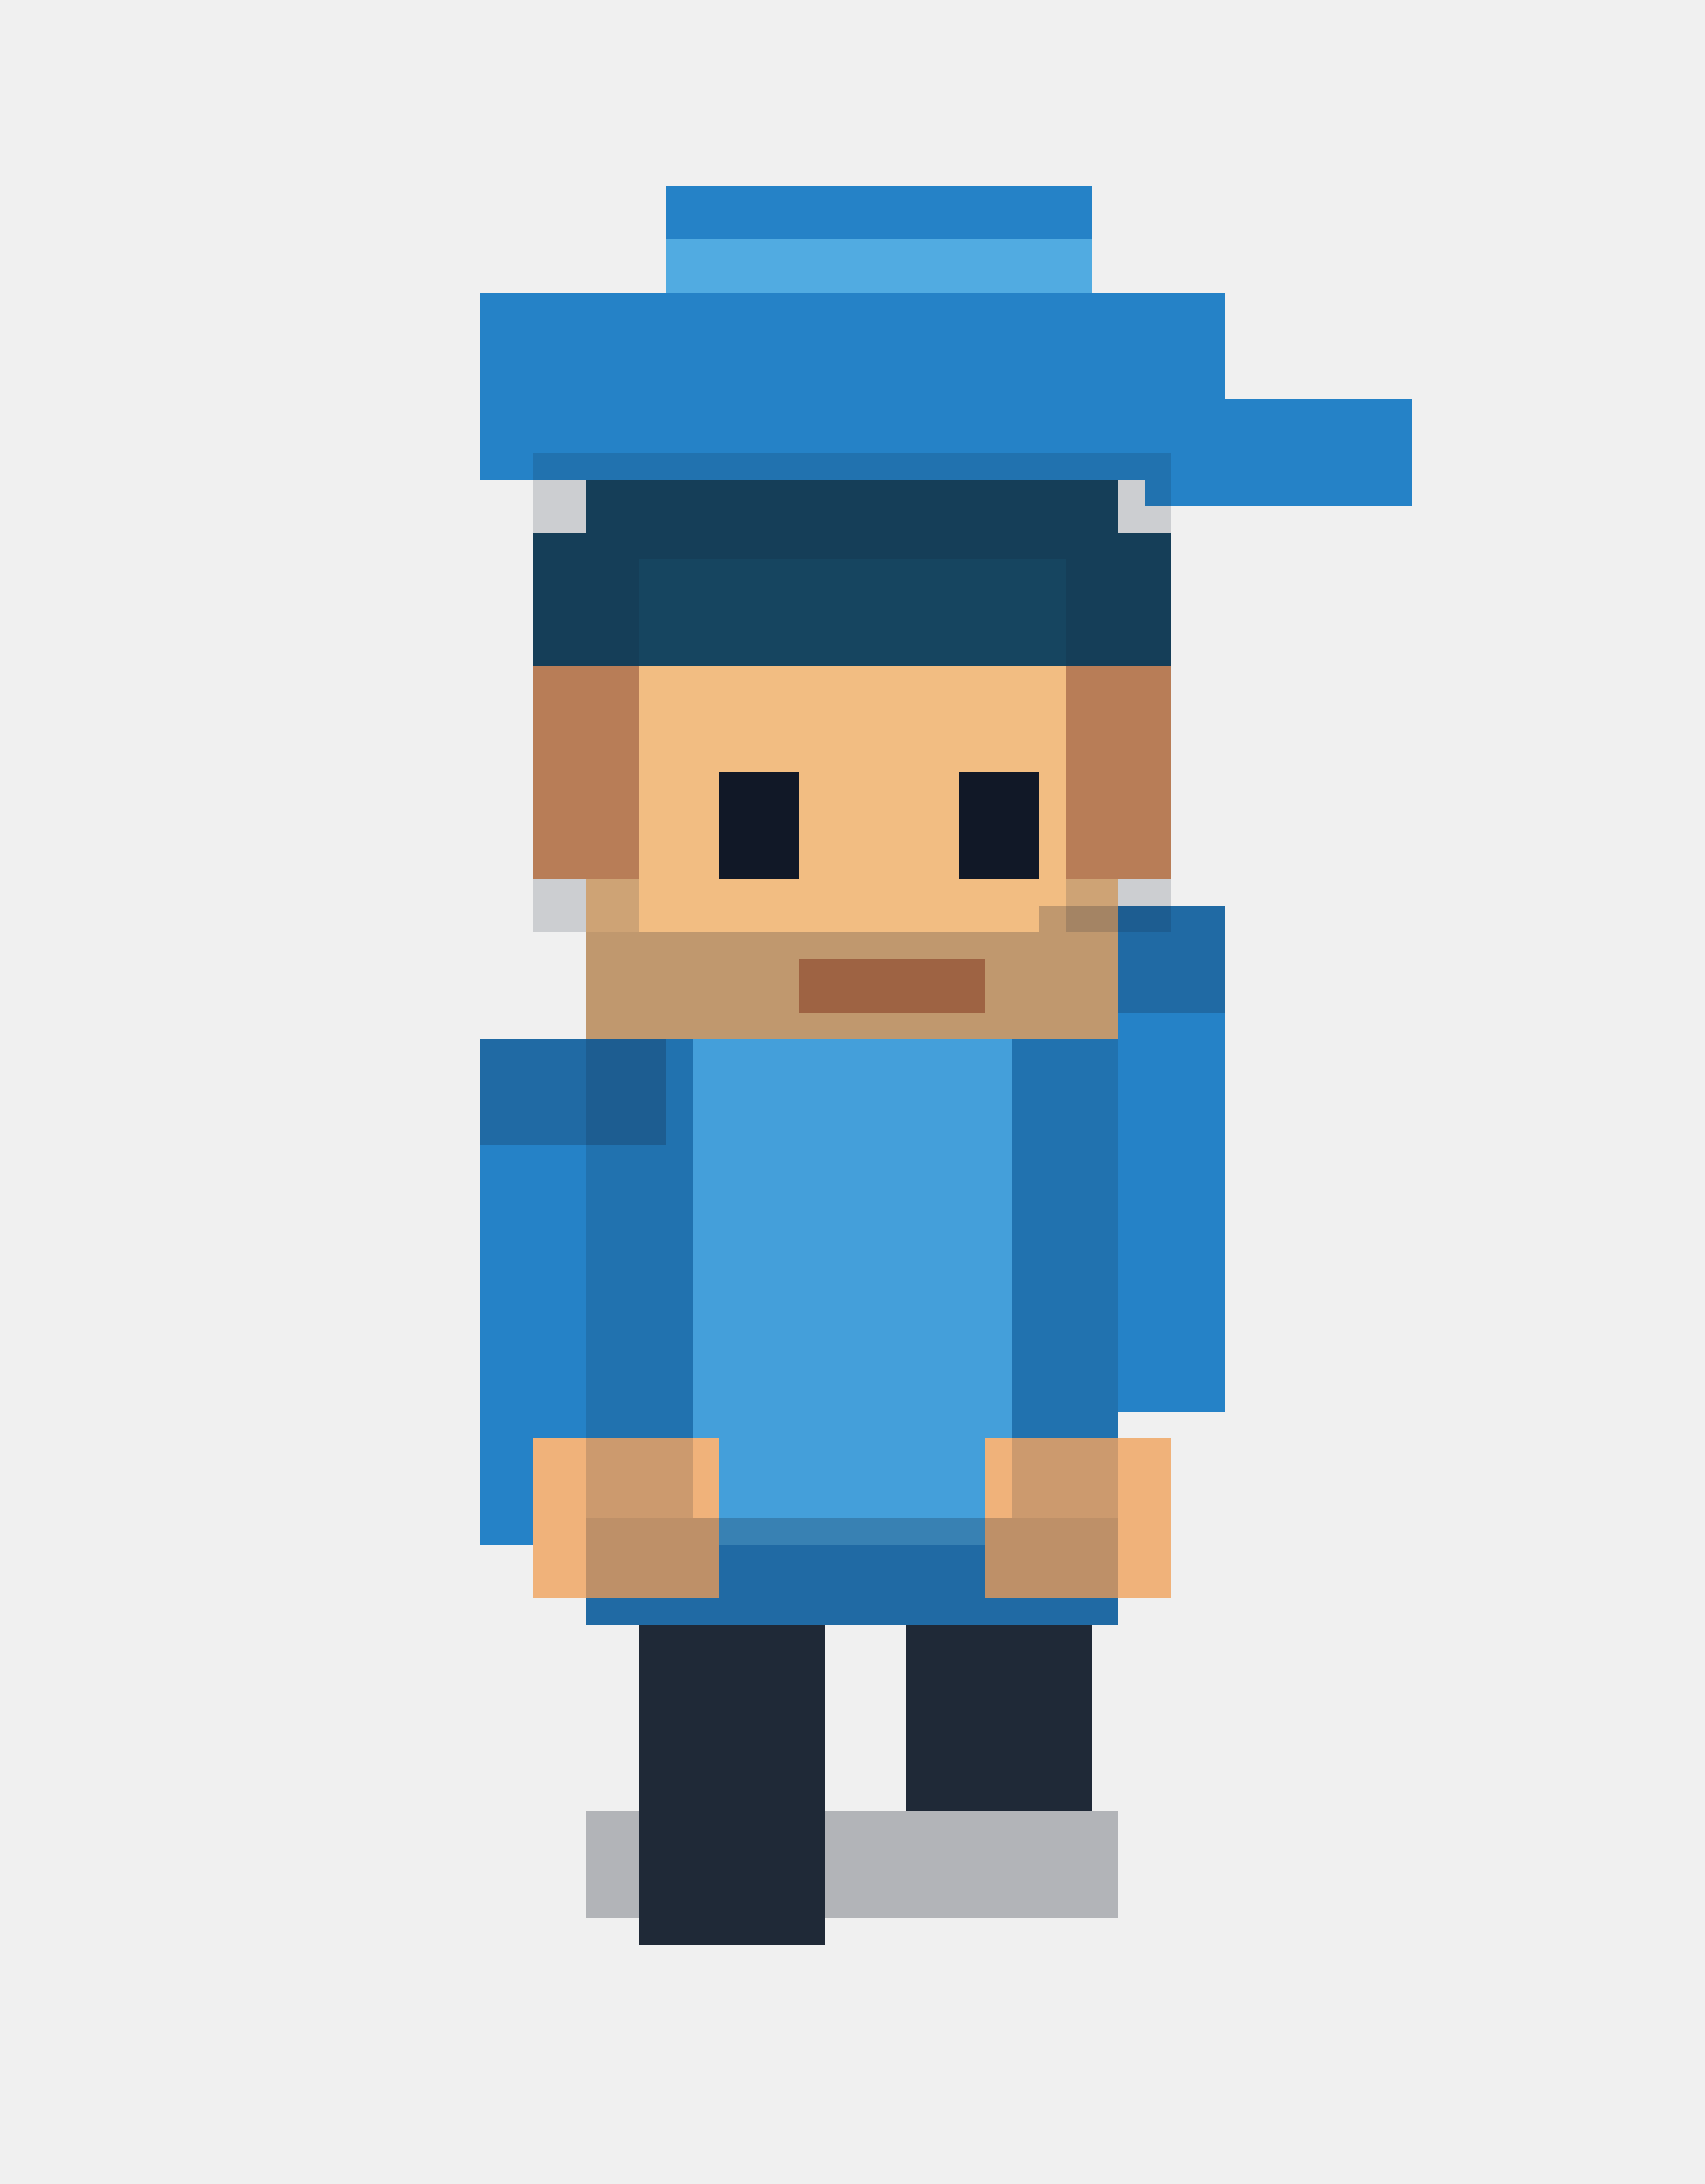
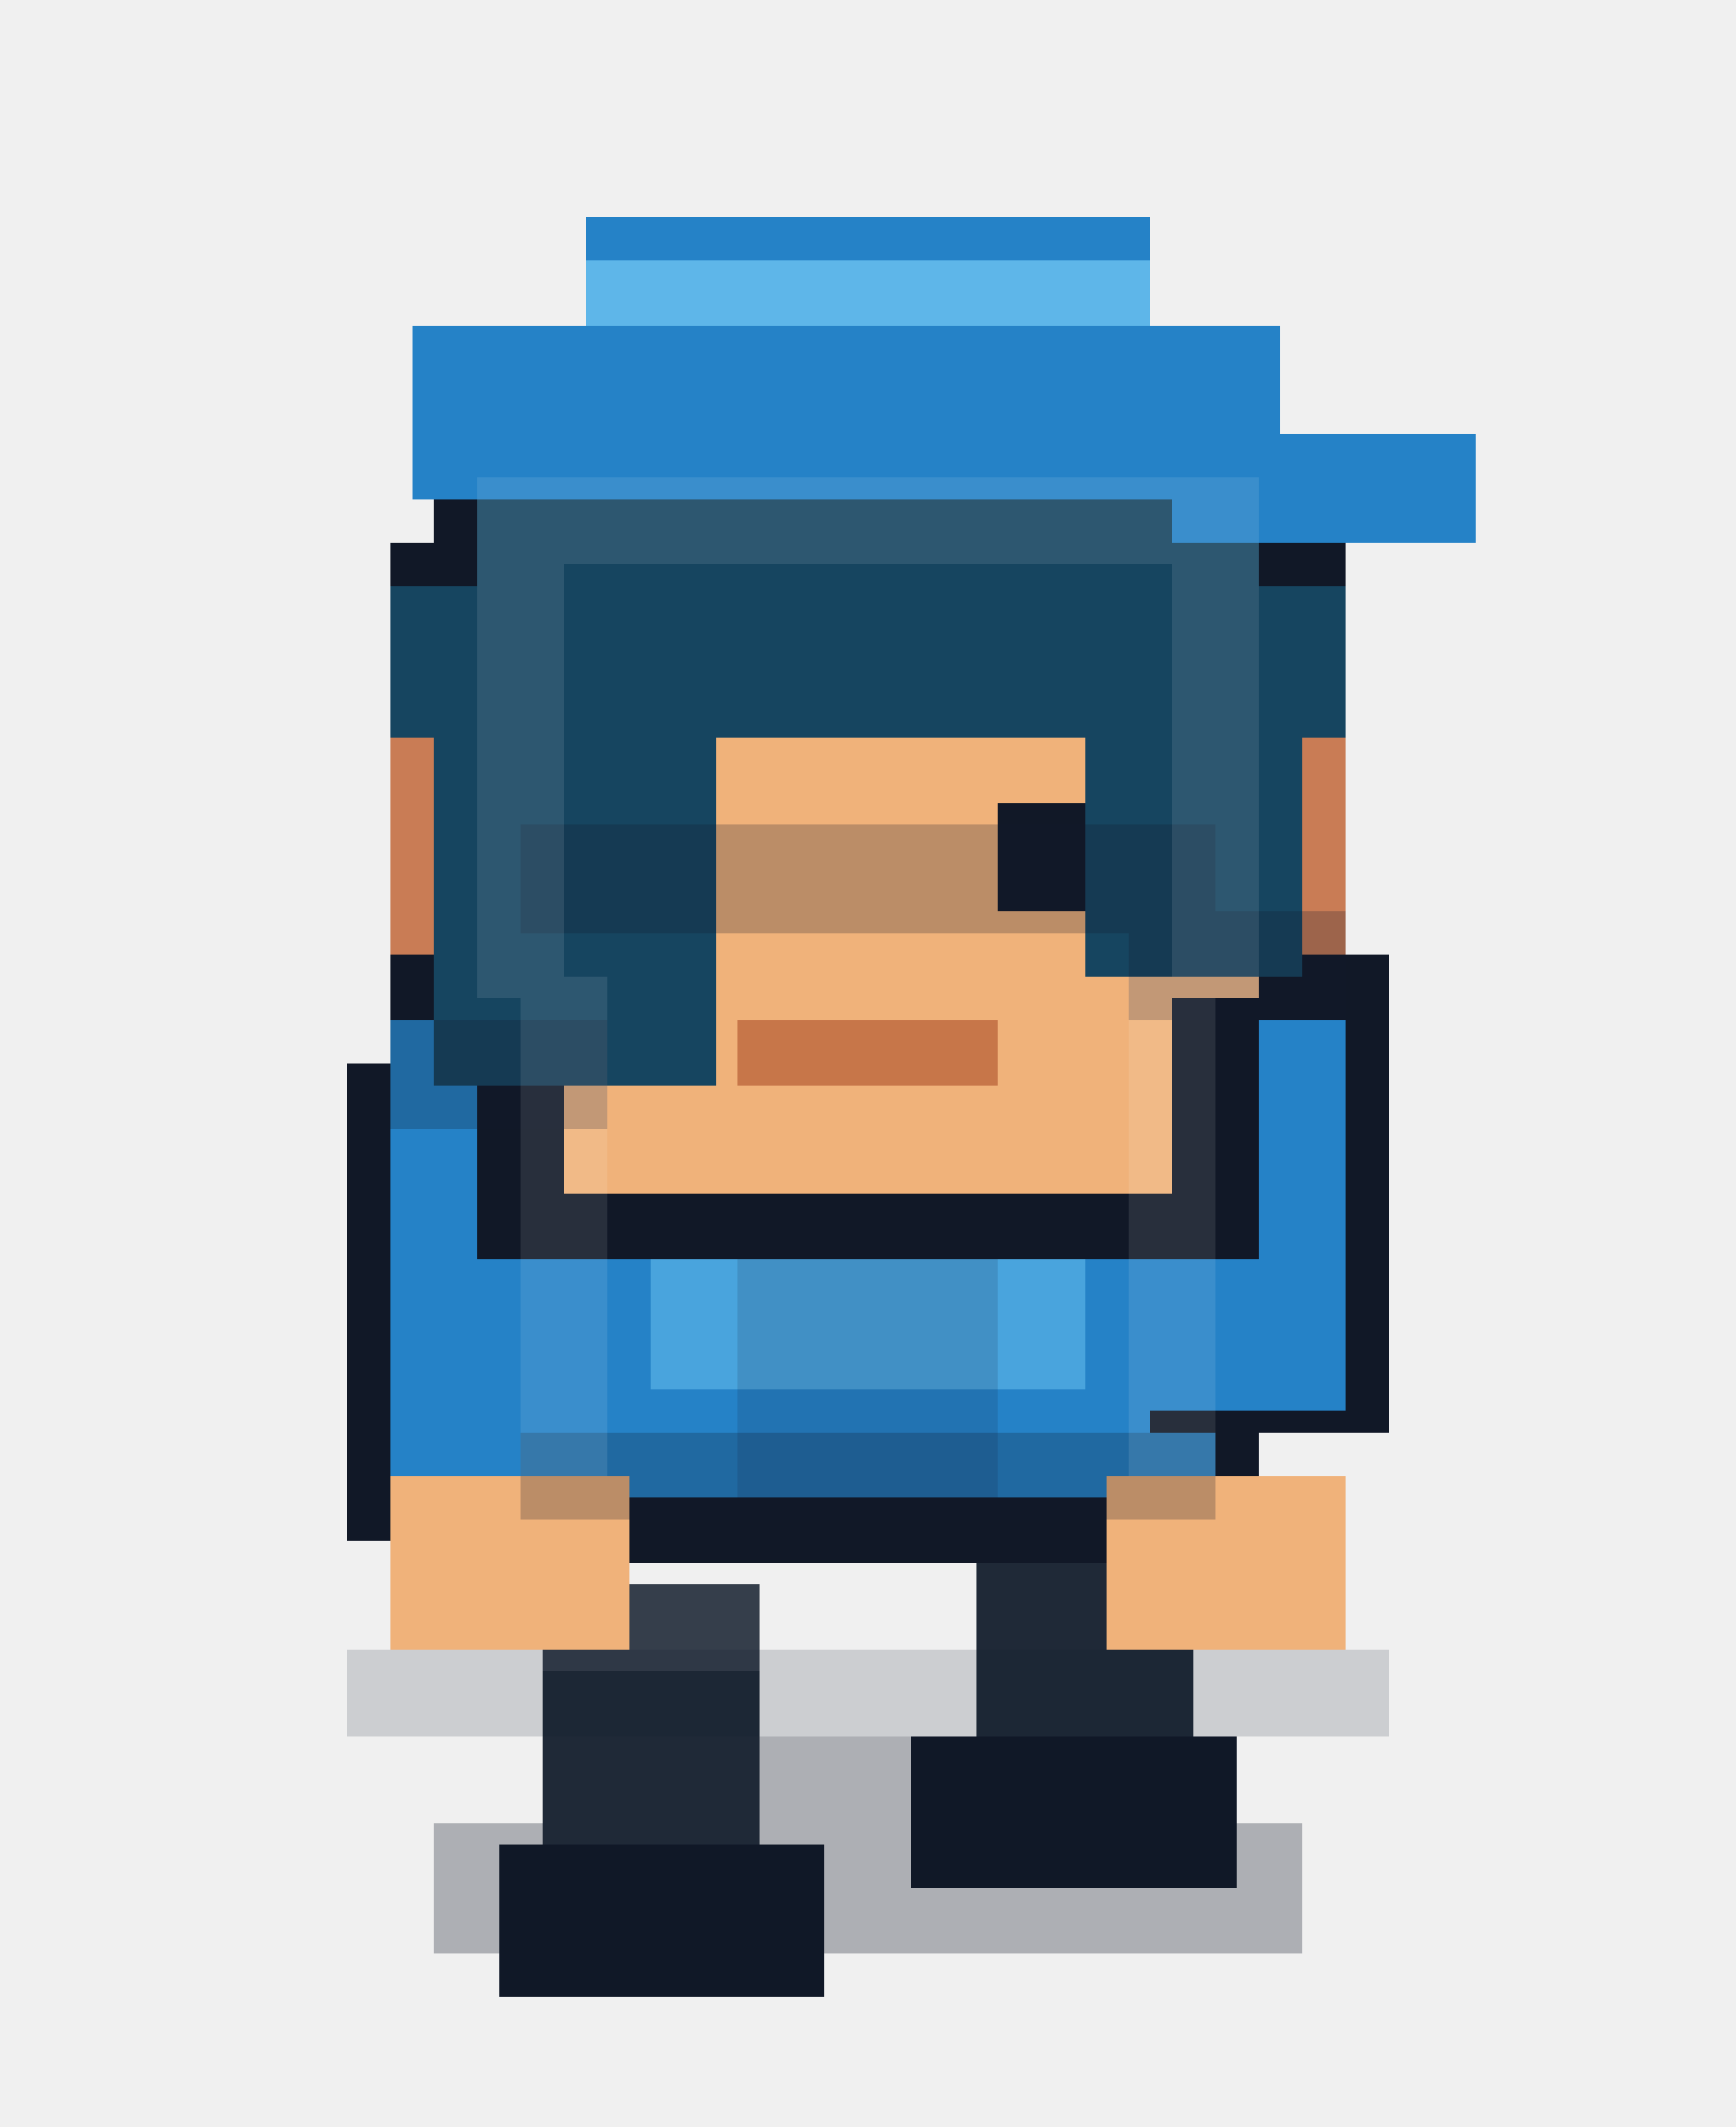
- <svg xmlns="http://www.w3.org/2000/svg" width="64" height="82" viewBox="0 0 64 82" shape-rendering="crispEdges">
-   <path d="M22 68h20v4H22z" fill="#111827" opacity=".28" />
-   <path d="M24 61h7v12h-7zM34 56h7v12h-7z" fill="#1f2937" />
-   <path d="M22 35h20v26H22z" fill="#2582c7" />
-   <path d="M26 38h12v20H26z" fill="#7dd3fc" opacity=".35" />
-   <path d="M18 39h7v19h-7zM39 34h7v19h-7z" fill="#2582c7" />
-   <path d="M20 54h7v6h-7zM37 54h7v6h-7z" fill="#f0b27a" />
-   <path d="M22 17h20v22H22z" fill="#f2bd82" />
-   <path d="M20 22h4v11h-4zM40 22h4v11h-4z" fill="#d8905f" />
-   <path d="M22 14h20v9H22zM20 20h24v5H20z" fill="#164560" />
-   <path d="M18 11h28v7H18zM25 7h16v7H25zM43 15h10v4H43z" fill="#2582c7" />
-   <path d="M25 9h16v2H25z" fill="#7dd3fc" opacity=".5" />
-   <path d="M27 29h3v4h-3zM36 29h3v4h-3z" fill="#111827" />
-   <path d="M30 36h7v2h-7z" fill="#9a3412" opacity=".5" />
-   <path d="M22 35h20v4H22zM22 57h20v4H22zM18 39h7v4h-7zM39 34h7v4h-7z" fill="#0f172a" opacity=".22" />
-   <path d="M20 17h24v4H20zM20 21h4v14h-4zM40 21h4v14h-4zM22 39h4v18h-4zM38 39h4v18h-4z" fill="#0f172a" opacity=".16" />
+ <svg xmlns="http://www.w3.org/2000/svg" width="80" height="98" viewBox="0 0 80 98" shape-rendering="crispEdges">
+   <path d="M20 84h40v6H20zM26 80h28v4H26z" fill="#111827" opacity=".3" />
+   <path d="M25 73h10v14H25zM45 68h10v14H45z" fill="#1f2937" />
+   <path d="M23 85h15v7H23zM42 80h15v7H42z" fill="#101827" />
+   <path d="M25 73h10v4H25zM45 68h10v4H45z" fill="#ffffff" opacity=".1" />
+   <path d="M22 41h36v31H22z" fill="#111827" />
+   <path d="M24 38h32v31H24z" fill="#2582c7" />
+   <path d="M30 42h20v22H30z" fill="#7dd3fc" opacity=".42" />
+   <path d="M34 41h12v28H34z" fill="#0f172a" opacity=".14" />
+   <path d="M16 49h11v22H16zM53 44h11v22H53z" fill="#111827" />
+   <path d="M18 47h10v23H18zM52 42h10v23H52z" fill="#2582c7" />
+   <path d="M18 68h11v8H18zM51 68h11v8H51z" fill="#f0b27a" />
+   <path d="M20 20h40v5H20zM18 25h44v22H18zM22 47h36v11H22z" fill="#111827" />
+   <path d="M22 22h36v24H22zM26 46h28v9H26z" fill="#f0b27a" />
+   <path d="M18 32h5v12h-5zM57 32h5v12h-5z" fill="#c97c55" />
+   <path d="M22 18h36v12H22zM18 27h44v7H18zM20 33h10v12H20zM50 33h10v12H50z" fill="#164560" />
+   <path d="M19 15h40v8H19zM27 10h26v9H27zM54 20h14v5H54z" fill="#2582c7" />
+   <path d="M27 12h26v3H27z" fill="#7dd3fc" opacity=".65" />
+   <path d="M22 35h4v4h-4z" fill="#f0b27a" />
+   <path d="M29 37h4v5h-4zM46 37h4v5h-4z" fill="#111827" />
+   <path d="M34 47h12v3H34z" fill="#9a3412" opacity=".48" />
+   <path d="M20 31h13v19H20z" fill="#164560" />
+   <path d="M24 38h32v5H24zM24 66h32v4H24zM18 47h10v5H18zM52 42h10v5H52z" fill="#0f172a" opacity=".24" />
+   <path d="M22 22h36v4H22zM22 26h4v20h-4zM54 26h4v20h-4zM24 45h4v23h-4zM52 45h4v23h-4z" fill="#ffffff" opacity=".1" />
+   <path d="M16 76h48v4H16z" fill="#0f172a" opacity=".16" />
</svg>
